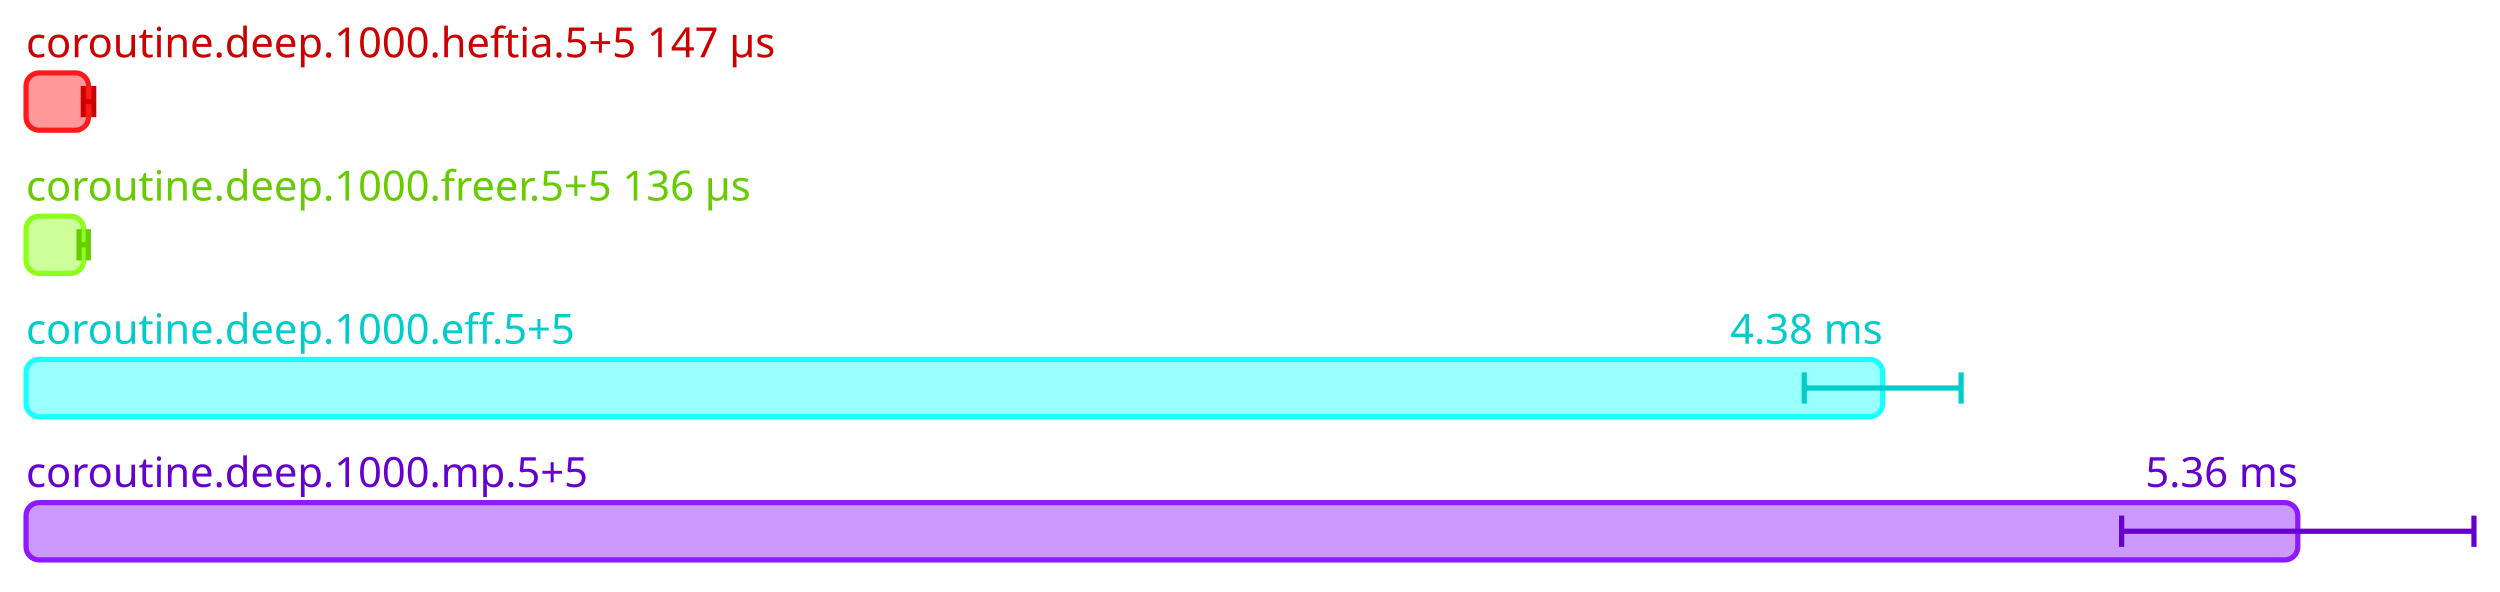
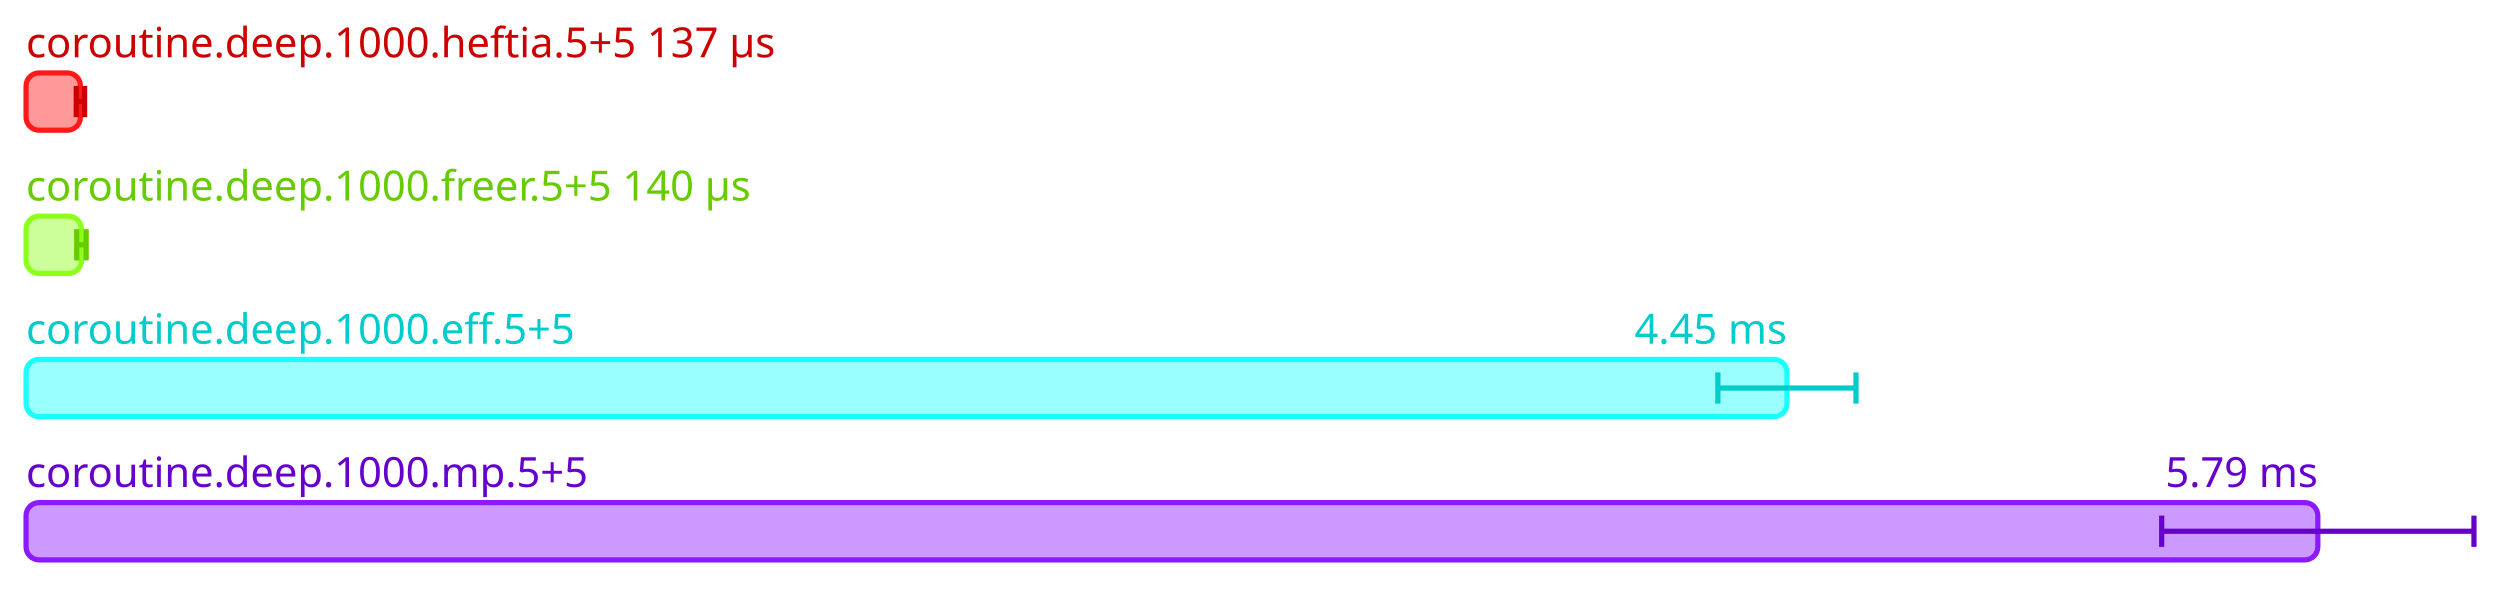
<svg xmlns="http://www.w3.org/2000/svg" height="227" width="960.0" font-size="16" font-family="sans-serif" stroke-width="2">
  <g transform="translate(10.0 0)">
-     <text fill="hsl(0, 100%, 40%)" y="22">coroutine.deep.1000.heftia.5+5 147  μs</text>
+     <text fill="hsl(0, 100%, 40%)" y="22">coroutine.deep.1000.heftia.5+5 137  μs</text>
    <g>
-       <rect y="28" rx="5" height="22" width="23.989" fill="hsl(0, 100%, 80%)" stroke="hsl(0, 100%, 55%)" />
+       <rect y="28" rx="5" height="22" width="20.884" fill="hsl(0, 100%, 80%)" stroke="hsl(0, 100%, 55%)" />
      <g stroke="hsl(0, 100%, 40%)">
-         <line x1="21.995" x2="25.984" y1="39" y2="39" />
-         <line x1="21.995" x2="21.995" y1="33" y2="45" />
-         <line x1="25.984" x2="25.984" y1="33" y2="45" />
+         <line x1="19.285" x2="22.483" y1="39" y2="39" />
+         <line x1="19.285" x2="19.285" y1="33" y2="45" />
+         <line x1="22.483" x2="22.483" y1="33" y2="45" />
      </g>
    </g>
-     <text fill="hsl(90, 100%, 40%)" y="77">coroutine.deep.1000.freer.5+5 136  μs</text>
+     <text fill="hsl(90, 100%, 40%)" y="77">coroutine.deep.1000.freer.5+5 140  μs</text>
    <g>
-       <rect y="83" rx="5" height="22" width="22.135" fill="hsl(90, 100%, 80%)" stroke="hsl(90, 100%, 55%)" />
+       <rect y="83" rx="5" height="22" width="21.273" fill="hsl(90, 100%, 80%)" stroke="hsl(90, 100%, 55%)" />
      <g stroke="hsl(90, 100%, 40%)">
-         <line x1="20.368" x2="23.902" y1="94" y2="94" />
-         <line x1="20.368" x2="20.368" y1="88" y2="100" />
-         <line x1="23.902" x2="23.902" y1="88" y2="100" />
+         <line x1="19.466" x2="23.08" y1="94" y2="94" />
+         <line x1="19.466" x2="19.466" y1="88" y2="100" />
+         <line x1="23.08" x2="23.08" y1="88" y2="100" />
      </g>
    </g>
    <g fill="hsl(180, 100%, 40%)">
      <text y="132">coroutine.deep.1000.eff.5+5</text>
-       <text y="132" x="712.943" text-anchor="end">4.38 ms</text>
+       <text y="132" x="676.178" text-anchor="end">4.45 ms</text>
    </g>
    <g>
-       <rect y="138" rx="5" height="22" width="712.943" fill="hsl(180, 100%, 80%)" stroke="hsl(180, 100%, 55%)" />
+       <rect y="138" rx="5" height="22" width="676.178" fill="hsl(180, 100%, 80%)" stroke="hsl(180, 100%, 55%)" />
      <g stroke="hsl(180, 100%, 40%)">
-         <line x1="682.827" x2="743.059" y1="149" y2="149" />
-         <line x1="682.827" x2="682.827" y1="143" y2="155" />
-         <line x1="743.059" x2="743.059" y1="143" y2="155" />
+         <line x1="649.658" x2="702.699" y1="149" y2="149" />
+         <line x1="649.658" x2="649.658" y1="143" y2="155" />
+         <line x1="702.699" x2="702.699" y1="143" y2="155" />
      </g>
    </g>
    <g fill="hsl(270, 100%, 40%)">
      <text y="187">coroutine.deep.1000.mp.5+5</text>
-       <text y="187" x="872.355" text-anchor="end">5.36 ms</text>
+       <text y="187" x="880.045" text-anchor="end">5.79 ms</text>
    </g>
    <g>
-       <rect y="193" rx="5" height="22" width="872.355" fill="hsl(270, 100%, 80%)" stroke="hsl(270, 100%, 55%)" />
+       <rect y="193" rx="5" height="22" width="880.045" fill="hsl(270, 100%, 80%)" stroke="hsl(270, 100%, 55%)" />
      <g stroke="hsl(270, 100%, 40%)">
-         <line x1="804.71" x2="940.0" y1="204" y2="204" />
-         <line x1="804.71" x2="804.71" y1="198" y2="210" />
+         <line x1="820.09" x2="940.0" y1="204" y2="204" />
+         <line x1="820.09" x2="820.09" y1="198" y2="210" />
        <line x1="940.0" x2="940.0" y1="198" y2="210" />
      </g>
    </g>
  </g>
</svg>
